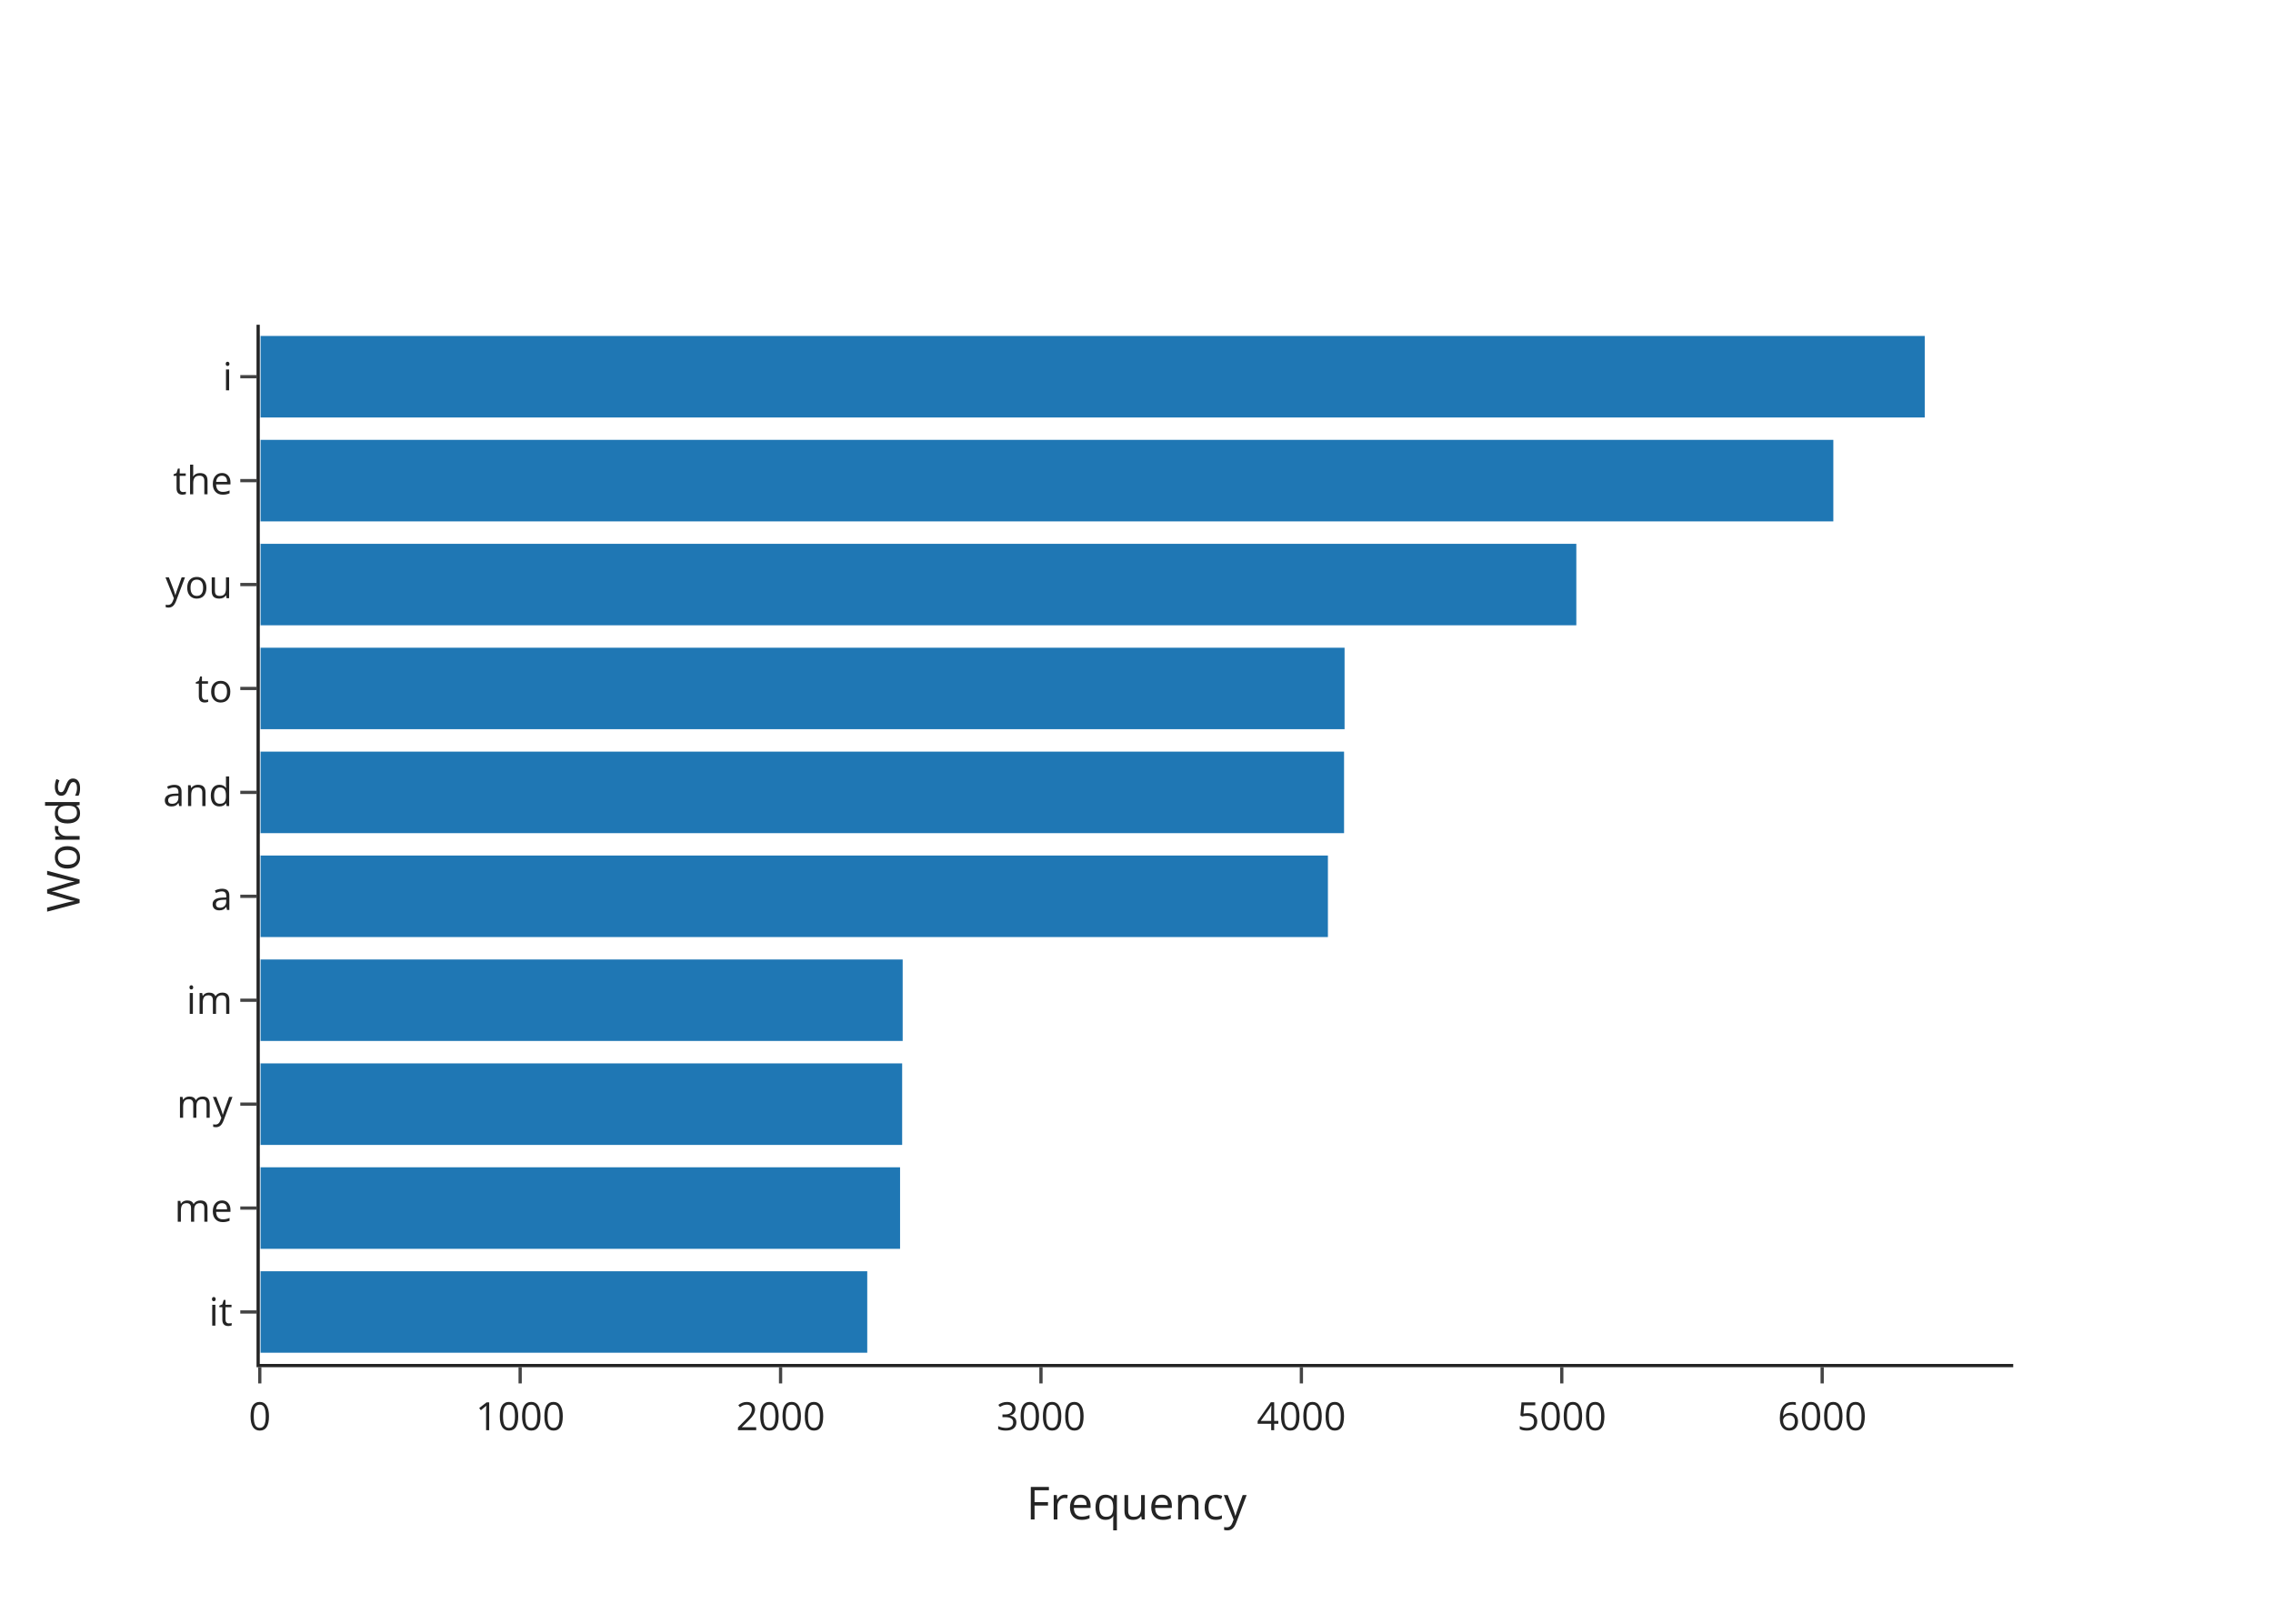
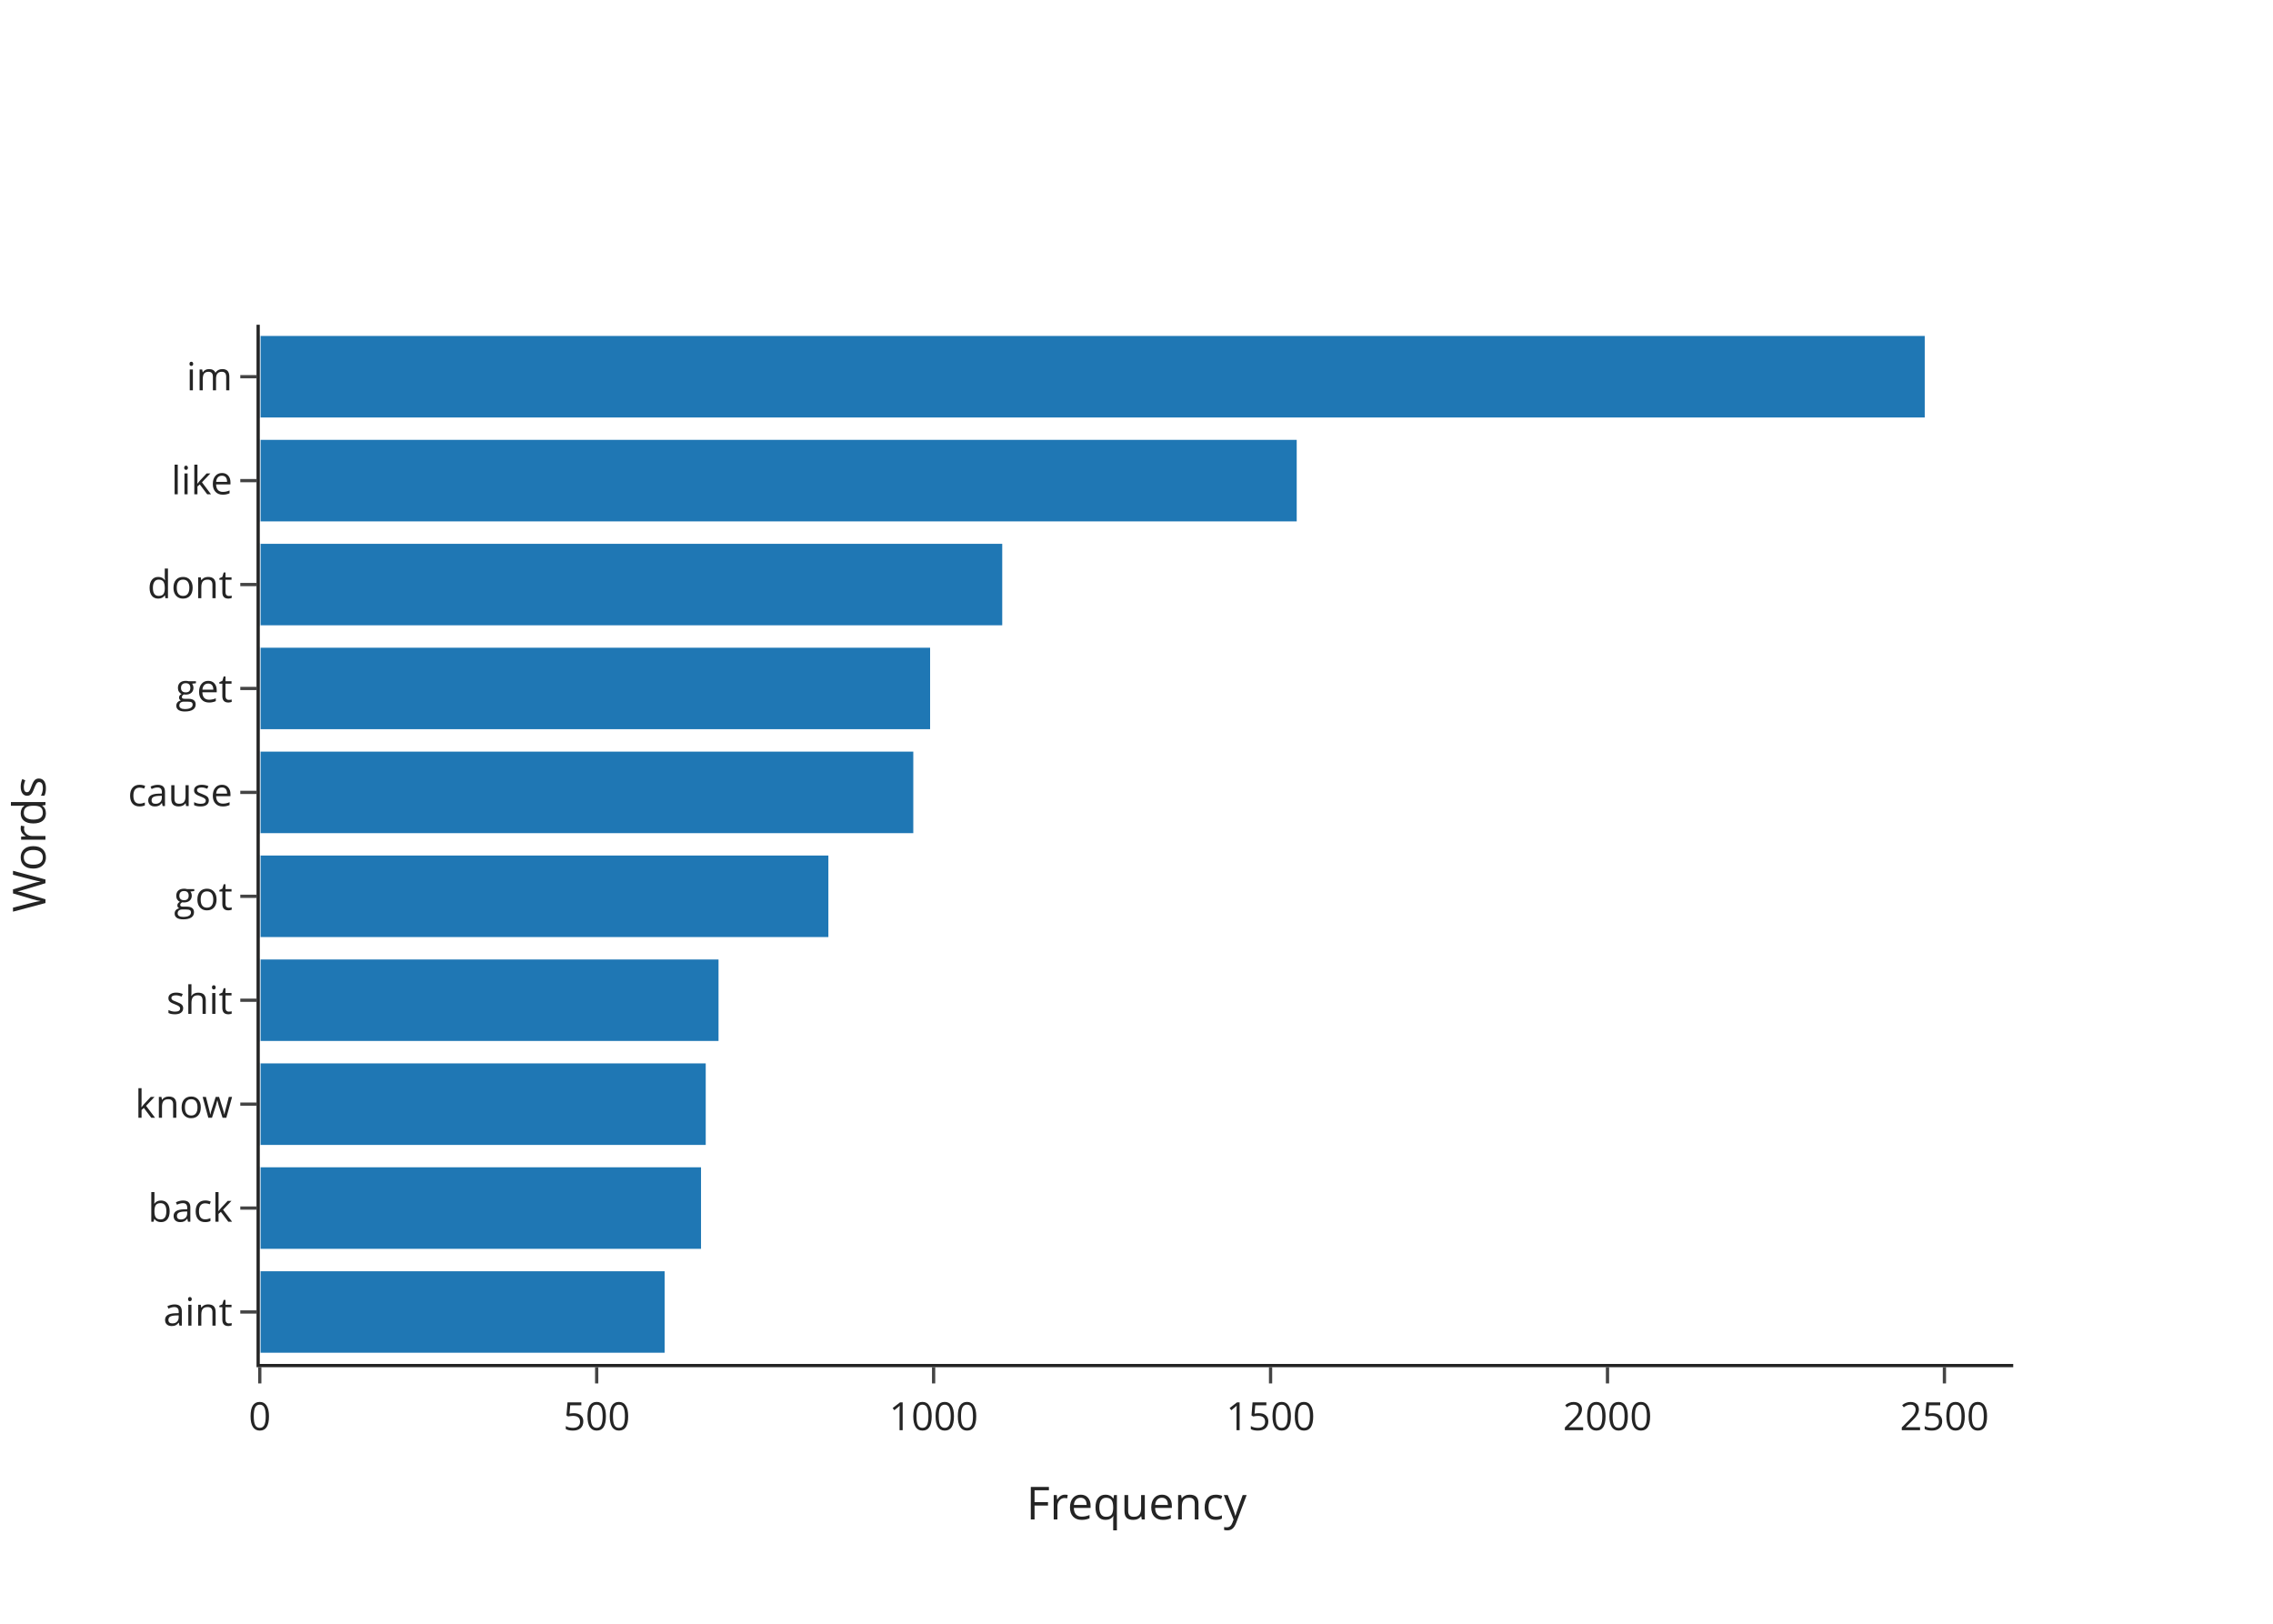
<svg xmlns="http://www.w3.org/2000/svg" class="main-svg" width="700" height="500" style="" viewBox="0 0 700 500">
  <rect x="0" y="0" width="700" height="500" style="fill: rgb(255, 255, 255); fill-opacity: 1;" />
-   <defs id="defs-763d77">
+   <defs id="defs-3ccf18">
    <g class="clips">
-       <clipPath id="clip763d77xyplot" class="plotclip">
+       <clipPath id="clip3ccf18xyplot" class="plotclip">
        <rect width="540" height="320" />
      </clipPath>
-       <clipPath class="axesclip" id="clip763d77x">
+       <clipPath class="axesclip" id="clip3ccf18x">
        <rect x="80" y="0" width="540" height="500" />
      </clipPath>
-       <clipPath class="axesclip" id="clip763d77y">
+       <clipPath class="axesclip" id="clip3ccf18y">
        <rect x="0" y="100" width="700" height="320" />
      </clipPath>
-       <clipPath class="axesclip" id="clip763d77xy">
+       <clipPath class="axesclip" id="clip3ccf18xy">
        <rect x="80" y="100" width="540" height="320" />
      </clipPath>
    </g>
    <g class="gradients" />
    <g class="patterns" />
  </defs>
  <g class="bglayer" />
  <g class="layer-below">
    <g class="imagelayer" />
    <g class="shapelayer" />
  </g>
  <g class="cartesianlayer">
    <g class="subplot xy">
      <g class="layer-subplot">
        <g class="shapelayer" />
        <g class="imagelayer" />
      </g>
      <g class="gridlayer">
        <g class="x" />
        <g class="y" />
      </g>
      <g class="zerolinelayer" />
      <path class="xlines-below" />
      <path class="ylines-below" />
      <g class="overlines-below" />
      <g class="xaxislayer-below" />
      <g class="yaxislayer-below" />
      <g class="overaxes-below" />
-       <g class="plot" transform="translate(80,100)" clip-path="url(#clip763d77xyplot)">
+       <g class="plot" transform="translate(80,100)" clip-path="url(#clip3ccf18xyplot)">
        <g class="barlayer mlayer">
          <g class="trace bars" style="opacity: 1;">
            <g class="points">
              <g class="point">
-                 <path d="M0,316.8V291.2H187.33V316.8Z" style="vector-effect: non-scaling-stroke; opacity: 1; stroke-width: 0.5px; fill: rgb(31, 119, 180); fill-opacity: 1; stroke: rgb(255, 255, 255); stroke-opacity: 1;" />
+                 <path d="M0,316.8V291.2H124.93V316.8Z" style="vector-effect: non-scaling-stroke; opacity: 1; stroke-width: 0.5px; fill: rgb(31, 119, 180); fill-opacity: 1; stroke: rgb(255, 255, 255); stroke-opacity: 1;" />
              </g>
              <g class="point">
-                 <path d="M0,284.8V259.2H197.44V284.8Z" style="vector-effect: non-scaling-stroke; opacity: 1; stroke-width: 0.5px; fill: rgb(31, 119, 180); fill-opacity: 1; stroke: rgb(255, 255, 255); stroke-opacity: 1;" />
+                 <path d="M0,284.8V259.2H136.14V284.8Z" style="vector-effect: non-scaling-stroke; opacity: 1; stroke-width: 0.5px; fill: rgb(31, 119, 180); fill-opacity: 1; stroke: rgb(255, 255, 255); stroke-opacity: 1;" />
              </g>
              <g class="point">
-                 <path d="M0,252.8V227.2H198.08V252.8Z" style="vector-effect: non-scaling-stroke; opacity: 1; stroke-width: 0.5px; fill: rgb(31, 119, 180); fill-opacity: 1; stroke: rgb(255, 255, 255); stroke-opacity: 1;" />
+                 <path d="M0,252.8V227.2H137.59V252.8Z" style="vector-effect: non-scaling-stroke; opacity: 1; stroke-width: 0.5px; fill: rgb(31, 119, 180); fill-opacity: 1; stroke: rgb(255, 255, 255); stroke-opacity: 1;" />
              </g>
              <g class="point">
-                 <path d="M0,220.8V195.2H198.24V220.8Z" style="vector-effect: non-scaling-stroke; opacity: 1; stroke-width: 0.5px; fill: rgb(31, 119, 180); fill-opacity: 1; stroke: rgb(255, 255, 255); stroke-opacity: 1;" />
+                 <path d="M0,220.8V195.2H141.53V220.8Z" style="vector-effect: non-scaling-stroke; opacity: 1; stroke-width: 0.5px; fill: rgb(31, 119, 180); fill-opacity: 1; stroke: rgb(255, 255, 255); stroke-opacity: 1;" />
              </g>
              <g class="point">
-                 <path d="M0,188.8V163.2H329.2V188.8Z" style="vector-effect: non-scaling-stroke; opacity: 1; stroke-width: 0.5px; fill: rgb(31, 119, 180); fill-opacity: 1; stroke: rgb(255, 255, 255); stroke-opacity: 1;" />
+                 <path d="M0,188.8V163.2H175.36V188.8Z" style="vector-effect: non-scaling-stroke; opacity: 1; stroke-width: 0.5px; fill: rgb(31, 119, 180); fill-opacity: 1; stroke: rgb(255, 255, 255); stroke-opacity: 1;" />
              </g>
              <g class="point">
-                 <path d="M0,156.8V131.2H334.17V156.8Z" style="vector-effect: non-scaling-stroke; opacity: 1; stroke-width: 0.5px; fill: rgb(31, 119, 180); fill-opacity: 1; stroke: rgb(255, 255, 255); stroke-opacity: 1;" />
+                 <path d="M0,156.8V131.2H201.51V156.8Z" style="vector-effect: non-scaling-stroke; opacity: 1; stroke-width: 0.5px; fill: rgb(31, 119, 180); fill-opacity: 1; stroke: rgb(255, 255, 255); stroke-opacity: 1;" />
              </g>
              <g class="point">
-                 <path d="M0,124.8V99.2H334.33V124.8Z" style="vector-effect: non-scaling-stroke; opacity: 1; stroke-width: 0.5px; fill: rgb(31, 119, 180); fill-opacity: 1; stroke: rgb(255, 255, 255); stroke-opacity: 1;" />
+                 <path d="M0,124.8V99.2H206.69V124.8Z" style="vector-effect: non-scaling-stroke; opacity: 1; stroke-width: 0.5px; fill: rgb(31, 119, 180); fill-opacity: 1; stroke: rgb(255, 255, 255); stroke-opacity: 1;" />
              </g>
              <g class="point">
-                 <path d="M0,92.8V67.2H405.7V92.8Z" style="vector-effect: non-scaling-stroke; opacity: 1; stroke-width: 0.5px; fill: rgb(31, 119, 180); fill-opacity: 1; stroke: rgb(255, 255, 255); stroke-opacity: 1;" />
+                 <path d="M0,92.8V67.2H228.9V92.8Z" style="vector-effect: non-scaling-stroke; opacity: 1; stroke-width: 0.5px; fill: rgb(31, 119, 180); fill-opacity: 1; stroke: rgb(255, 255, 255); stroke-opacity: 1;" />
              </g>
              <g class="point">
-                 <path d="M0,60.8V35.2H484.85V60.8Z" style="vector-effect: non-scaling-stroke; opacity: 1; stroke-width: 0.5px; fill: rgb(31, 119, 180); fill-opacity: 1; stroke: rgb(255, 255, 255); stroke-opacity: 1;" />
+                 <path d="M0,60.8V35.2H319.59V60.8Z" style="vector-effect: non-scaling-stroke; opacity: 1; stroke-width: 0.5px; fill: rgb(31, 119, 180); fill-opacity: 1; stroke: rgb(255, 255, 255); stroke-opacity: 1;" />
              </g>
              <g class="point">
                <path d="M0,28.8V3.2H513V28.8Z" style="vector-effect: non-scaling-stroke; opacity: 1; stroke-width: 0.5px; fill: rgb(31, 119, 180); fill-opacity: 1; stroke: rgb(255, 255, 255); stroke-opacity: 1;" />
              </g>
            </g>
          </g>
        </g>
      </g>
      <g class="overplot" />
      <path class="xlines-above crisp" d="M79,420.5H620" style="fill: none; stroke-width: 1px; stroke: rgb(36, 36, 36); stroke-opacity: 1;" />
      <path class="ylines-above crisp" d="M79.5,100V420" style="fill: none; stroke-width: 1px; stroke: rgb(36, 36, 36); stroke-opacity: 1;" />
      <g class="overlines-above" />
      <g class="xaxislayer-above">
        <path class="xtick ticks crisp" d="M0,421v5" transform="translate(80,0)" style="stroke: rgb(68, 68, 68); stroke-opacity: 1; stroke-width: 1px;" />
-         <path class="xtick ticks crisp" d="M0,421v5" transform="translate(160.19,0)" style="stroke: rgb(68, 68, 68); stroke-opacity: 1; stroke-width: 1px;" />
-         <path class="xtick ticks crisp" d="M0,421v5" transform="translate(240.39,0)" style="stroke: rgb(68, 68, 68); stroke-opacity: 1; stroke-width: 1px;" />
-         <path class="xtick ticks crisp" d="M0,421v5" transform="translate(320.58,0)" style="stroke: rgb(68, 68, 68); stroke-opacity: 1; stroke-width: 1px;" />
-         <path class="xtick ticks crisp" d="M0,421v5" transform="translate(400.78,0)" style="stroke: rgb(68, 68, 68); stroke-opacity: 1; stroke-width: 1px;" />
-         <path class="xtick ticks crisp" d="M0,421v5" transform="translate(480.97,0)" style="stroke: rgb(68, 68, 68); stroke-opacity: 1; stroke-width: 1px;" />
-         <path class="xtick ticks crisp" d="M0,421v5" transform="translate(561.16,0)" style="stroke: rgb(68, 68, 68); stroke-opacity: 1; stroke-width: 1px;" />
+         <path class="xtick ticks crisp" d="M0,421v5" transform="translate(183.76,0)" style="stroke: rgb(68, 68, 68); stroke-opacity: 1; stroke-width: 1px;" />
+         <path class="xtick ticks crisp" d="M0,421v5" transform="translate(287.52,0)" style="stroke: rgb(68, 68, 68); stroke-opacity: 1; stroke-width: 1px;" />
+         <path class="xtick ticks crisp" d="M0,421v5" transform="translate(391.29,0)" style="stroke: rgb(68, 68, 68); stroke-opacity: 1; stroke-width: 1px;" />
+         <path class="xtick ticks crisp" d="M0,421v5" transform="translate(495.05,0)" style="stroke: rgb(68, 68, 68); stroke-opacity: 1; stroke-width: 1px;" />
+         <path class="xtick ticks crisp" d="M0,421v5" transform="translate(598.81,0)" style="stroke: rgb(68, 68, 68); stroke-opacity: 1; stroke-width: 1px;" />
        <g class="xtick">
          <text text-anchor="middle" x="0" y="440.4" transform="translate(80,0)" style="font-family: 'Open Sans', verdana, arial, sans-serif; font-size: 12px; fill: rgb(36, 36, 36); fill-opacity: 1; white-space: pre; opacity: 1;">0</text>
        </g>
        <g class="xtick">
-           <text text-anchor="middle" x="0" y="440.4" style="font-family: 'Open Sans', verdana, arial, sans-serif; font-size: 12px; fill: rgb(36, 36, 36); fill-opacity: 1; white-space: pre; opacity: 1;" transform="translate(160.19,0)">1000</text>
+           <text text-anchor="middle" x="0" y="440.4" style="font-family: 'Open Sans', verdana, arial, sans-serif; font-size: 12px; fill: rgb(36, 36, 36); fill-opacity: 1; white-space: pre; opacity: 1;" transform="translate(183.76,0)">500</text>
        </g>
        <g class="xtick">
-           <text text-anchor="middle" x="0" y="440.4" style="font-family: 'Open Sans', verdana, arial, sans-serif; font-size: 12px; fill: rgb(36, 36, 36); fill-opacity: 1; white-space: pre; opacity: 1;" transform="translate(240.39,0)">2000</text>
+           <text text-anchor="middle" x="0" y="440.4" style="font-family: 'Open Sans', verdana, arial, sans-serif; font-size: 12px; fill: rgb(36, 36, 36); fill-opacity: 1; white-space: pre; opacity: 1;" transform="translate(287.52,0)">1000</text>
        </g>
        <g class="xtick">
-           <text text-anchor="middle" x="0" y="440.4" style="font-family: 'Open Sans', verdana, arial, sans-serif; font-size: 12px; fill: rgb(36, 36, 36); fill-opacity: 1; white-space: pre; opacity: 1;" transform="translate(320.58,0)">3000</text>
+           <text text-anchor="middle" x="0" y="440.4" style="font-family: 'Open Sans', verdana, arial, sans-serif; font-size: 12px; fill: rgb(36, 36, 36); fill-opacity: 1; white-space: pre; opacity: 1;" transform="translate(391.29,0)">1500</text>
        </g>
        <g class="xtick">
-           <text text-anchor="middle" x="0" y="440.4" style="font-family: 'Open Sans', verdana, arial, sans-serif; font-size: 12px; fill: rgb(36, 36, 36); fill-opacity: 1; white-space: pre; opacity: 1;" transform="translate(400.78,0)">4000</text>
+           <text text-anchor="middle" x="0" y="440.4" style="font-family: 'Open Sans', verdana, arial, sans-serif; font-size: 12px; fill: rgb(36, 36, 36); fill-opacity: 1; white-space: pre; opacity: 1;" transform="translate(495.05,0)">2000</text>
        </g>
        <g class="xtick">
-           <text text-anchor="middle" x="0" y="440.4" style="font-family: 'Open Sans', verdana, arial, sans-serif; font-size: 12px; fill: rgb(36, 36, 36); fill-opacity: 1; white-space: pre; opacity: 1;" transform="translate(480.97,0)">5000</text>
-         </g>
-         <g class="xtick">
-           <text text-anchor="middle" x="0" y="440.4" style="font-family: 'Open Sans', verdana, arial, sans-serif; font-size: 12px; fill: rgb(36, 36, 36); fill-opacity: 1; white-space: pre; opacity: 1;" transform="translate(561.16,0)">6000</text>
+           <text text-anchor="middle" x="0" y="440.4" style="font-family: 'Open Sans', verdana, arial, sans-serif; font-size: 12px; fill: rgb(36, 36, 36); fill-opacity: 1; white-space: pre; opacity: 1;" transform="translate(598.81,0)">2500</text>
        </g>
      </g>
      <g class="yaxislayer-above">
        <path class="ytick ticks crisp" d="M79,0h-5" transform="translate(0,404)" style="stroke: rgb(68, 68, 68); stroke-opacity: 1; stroke-width: 1px;" />
        <path class="ytick ticks crisp" d="M79,0h-5" transform="translate(0,372)" style="stroke: rgb(68, 68, 68); stroke-opacity: 1; stroke-width: 1px;" />
        <path class="ytick ticks crisp" d="M79,0h-5" transform="translate(0,340)" style="stroke: rgb(68, 68, 68); stroke-opacity: 1; stroke-width: 1px;" />
        <path class="ytick ticks crisp" d="M79,0h-5" transform="translate(0,308)" style="stroke: rgb(68, 68, 68); stroke-opacity: 1; stroke-width: 1px;" />
        <path class="ytick ticks crisp" d="M79,0h-5" transform="translate(0,276)" style="stroke: rgb(68, 68, 68); stroke-opacity: 1; stroke-width: 1px;" />
        <path class="ytick ticks crisp" d="M79,0h-5" transform="translate(0,244)" style="stroke: rgb(68, 68, 68); stroke-opacity: 1; stroke-width: 1px;" />
        <path class="ytick ticks crisp" d="M79,0h-5" transform="translate(0,212)" style="stroke: rgb(68, 68, 68); stroke-opacity: 1; stroke-width: 1px;" />
        <path class="ytick ticks crisp" d="M79,0h-5" transform="translate(0,180)" style="stroke: rgb(68, 68, 68); stroke-opacity: 1; stroke-width: 1px;" />
        <path class="ytick ticks crisp" d="M79,0h-5" transform="translate(0,148)" style="stroke: rgb(68, 68, 68); stroke-opacity: 1; stroke-width: 1px;" />
        <path class="ytick ticks crisp" d="M79,0h-5" transform="translate(0,116)" style="stroke: rgb(68, 68, 68); stroke-opacity: 1; stroke-width: 1px;" />
        <g class="ytick">
-           <text text-anchor="end" x="71.6" y="4.2" transform="translate(0,404)" style="font-family: 'Open Sans', verdana, arial, sans-serif; font-size: 12px; fill: rgb(36, 36, 36); fill-opacity: 1; white-space: pre; opacity: 1;">it</text>
+           <text text-anchor="end" x="71.6" y="4.2" transform="translate(0,404)" style="font-family: 'Open Sans', verdana, arial, sans-serif; font-size: 12px; fill: rgb(36, 36, 36); fill-opacity: 1; white-space: pre; opacity: 1;">aint</text>
        </g>
        <g class="ytick">
-           <text text-anchor="end" x="71.6" y="4.2" transform="translate(0,372)" style="font-family: 'Open Sans', verdana, arial, sans-serif; font-size: 12px; fill: rgb(36, 36, 36); fill-opacity: 1; white-space: pre; opacity: 1;">me</text>
+           <text text-anchor="end" x="71.6" y="4.2" transform="translate(0,372)" style="font-family: 'Open Sans', verdana, arial, sans-serif; font-size: 12px; fill: rgb(36, 36, 36); fill-opacity: 1; white-space: pre; opacity: 1;">back</text>
        </g>
        <g class="ytick">
-           <text text-anchor="end" x="71.6" y="4.2" transform="translate(0,340)" style="font-family: 'Open Sans', verdana, arial, sans-serif; font-size: 12px; fill: rgb(36, 36, 36); fill-opacity: 1; white-space: pre; opacity: 1;">my</text>
+           <text text-anchor="end" x="71.6" y="4.2" transform="translate(0,340)" style="font-family: 'Open Sans', verdana, arial, sans-serif; font-size: 12px; fill: rgb(36, 36, 36); fill-opacity: 1; white-space: pre; opacity: 1;">know</text>
        </g>
        <g class="ytick">
-           <text text-anchor="end" x="71.6" y="4.2" transform="translate(0,308)" style="font-family: 'Open Sans', verdana, arial, sans-serif; font-size: 12px; fill: rgb(36, 36, 36); fill-opacity: 1; white-space: pre; opacity: 1;">im</text>
+           <text text-anchor="end" x="71.6" y="4.2" transform="translate(0,308)" style="font-family: 'Open Sans', verdana, arial, sans-serif; font-size: 12px; fill: rgb(36, 36, 36); fill-opacity: 1; white-space: pre; opacity: 1;">shit</text>
        </g>
        <g class="ytick">
-           <text text-anchor="end" x="71.6" y="4.2" transform="translate(0,276)" style="font-family: 'Open Sans', verdana, arial, sans-serif; font-size: 12px; fill: rgb(36, 36, 36); fill-opacity: 1; white-space: pre; opacity: 1;">a</text>
+           <text text-anchor="end" x="71.6" y="4.2" transform="translate(0,276)" style="font-family: 'Open Sans', verdana, arial, sans-serif; font-size: 12px; fill: rgb(36, 36, 36); fill-opacity: 1; white-space: pre; opacity: 1;">got</text>
        </g>
        <g class="ytick">
-           <text text-anchor="end" x="71.6" y="4.2" transform="translate(0,244)" style="font-family: 'Open Sans', verdana, arial, sans-serif; font-size: 12px; fill: rgb(36, 36, 36); fill-opacity: 1; white-space: pre; opacity: 1;">and</text>
+           <text text-anchor="end" x="71.6" y="4.2" transform="translate(0,244)" style="font-family: 'Open Sans', verdana, arial, sans-serif; font-size: 12px; fill: rgb(36, 36, 36); fill-opacity: 1; white-space: pre; opacity: 1;">cause</text>
        </g>
        <g class="ytick">
-           <text text-anchor="end" x="71.6" y="4.2" transform="translate(0,212)" style="font-family: 'Open Sans', verdana, arial, sans-serif; font-size: 12px; fill: rgb(36, 36, 36); fill-opacity: 1; white-space: pre; opacity: 1;">to</text>
+           <text text-anchor="end" x="71.6" y="4.2" transform="translate(0,212)" style="font-family: 'Open Sans', verdana, arial, sans-serif; font-size: 12px; fill: rgb(36, 36, 36); fill-opacity: 1; white-space: pre; opacity: 1;">get</text>
        </g>
        <g class="ytick">
-           <text text-anchor="end" x="71.6" y="4.2" transform="translate(0,180)" style="font-family: 'Open Sans', verdana, arial, sans-serif; font-size: 12px; fill: rgb(36, 36, 36); fill-opacity: 1; white-space: pre; opacity: 1;">you</text>
+           <text text-anchor="end" x="71.6" y="4.2" transform="translate(0,180)" style="font-family: 'Open Sans', verdana, arial, sans-serif; font-size: 12px; fill: rgb(36, 36, 36); fill-opacity: 1; white-space: pre; opacity: 1;">dont</text>
        </g>
        <g class="ytick">
-           <text text-anchor="end" x="71.6" y="4.2" transform="translate(0,148)" style="font-family: 'Open Sans', verdana, arial, sans-serif; font-size: 12px; fill: rgb(36, 36, 36); fill-opacity: 1; white-space: pre; opacity: 1;">the</text>
+           <text text-anchor="end" x="71.6" y="4.2" transform="translate(0,148)" style="font-family: 'Open Sans', verdana, arial, sans-serif; font-size: 12px; fill: rgb(36, 36, 36); fill-opacity: 1; white-space: pre; opacity: 1;">like</text>
        </g>
        <g class="ytick">
-           <text text-anchor="end" x="71.6" y="4.2" transform="translate(0,116)" style="font-family: 'Open Sans', verdana, arial, sans-serif; font-size: 12px; fill: rgb(36, 36, 36); fill-opacity: 1; white-space: pre; opacity: 1;">i</text>
+           <text text-anchor="end" x="71.6" y="4.2" transform="translate(0,116)" style="font-family: 'Open Sans', verdana, arial, sans-serif; font-size: 12px; fill: rgb(36, 36, 36); fill-opacity: 1; white-space: pre; opacity: 1;">im</text>
        </g>
      </g>
      <g class="overaxes-above" />
    </g>
  </g>
  <g class="polarlayer" />
  <g class="smithlayer" />
  <g class="ternarylayer" />
  <g class="geolayer" />
  <g class="funnelarealayer" />
  <g class="pielayer" />
  <g class="iciclelayer" />
  <g class="treemaplayer" />
  <g class="sunburstlayer" />
  <g class="glimages" />
-   <defs id="topdefs-763d77">
+   <defs id="topdefs-3ccf18">
    <g class="clips" />
  </defs>
  <g class="layer-above">
    <g class="imagelayer" />
    <g class="shapelayer" />
  </g>
  <g class="infolayer">
    <g class="g-gtitle" />
    <g class="g-xtitle">
      <text class="xtitle" x="350" y="467.878" text-anchor="middle" style="font-family: 'Open Sans', verdana, arial, sans-serif; font-size: 14px; fill: rgb(36, 36, 36); opacity: 1; font-weight: normal; white-space: pre;">Frequency</text>
    </g>
-     <g class="g-ytitle">
-       <text class="ytitle" transform="rotate(-90,24.5125,260)" x="24.513" y="260" text-anchor="middle" style="font-family: 'Open Sans', verdana, arial, sans-serif; font-size: 14px; fill: rgb(36, 36, 36); opacity: 1; font-weight: normal; white-space: pre;">Words</text>
+     <g class="g-ytitle" transform="translate(1.660156,0)">
+       <text class="ytitle" transform="rotate(-90,12.34063,260)" x="12.341" y="260" text-anchor="middle" style="font-family: 'Open Sans', verdana, arial, sans-serif; font-size: 14px; fill: rgb(36, 36, 36); opacity: 1; font-weight: normal; white-space: pre;">Words</text>
    </g>
  </g>
</svg>
